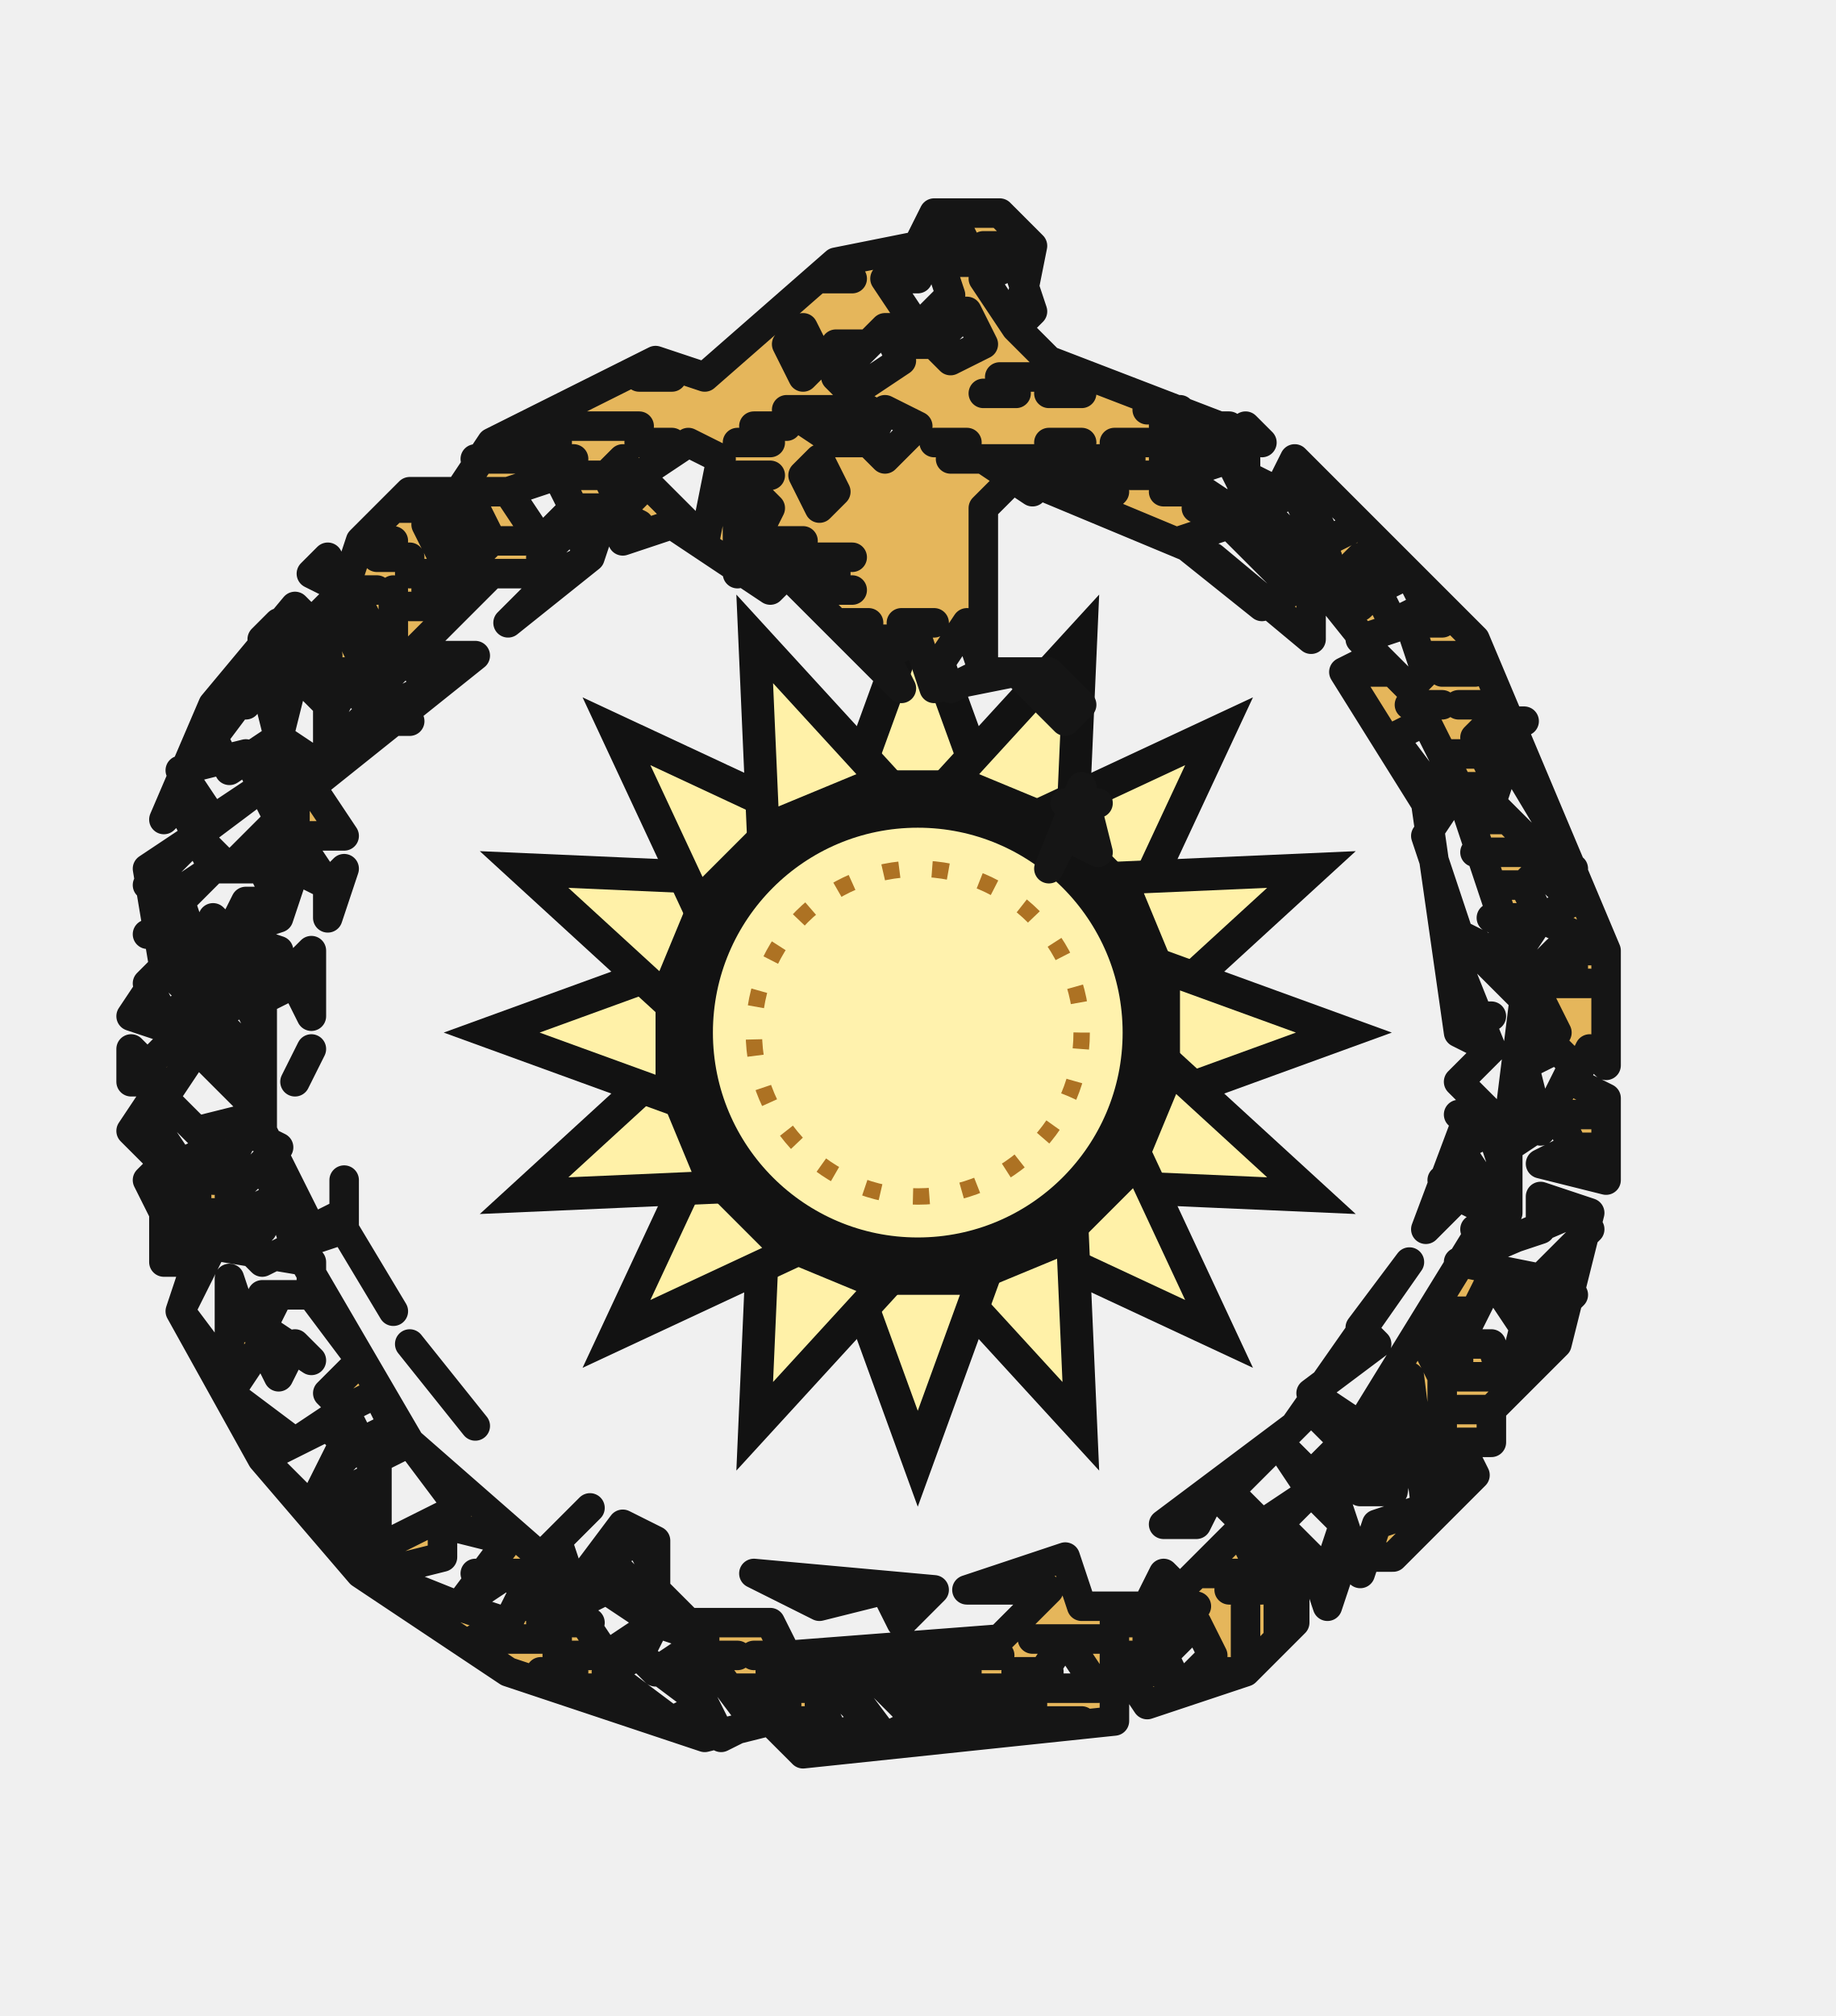
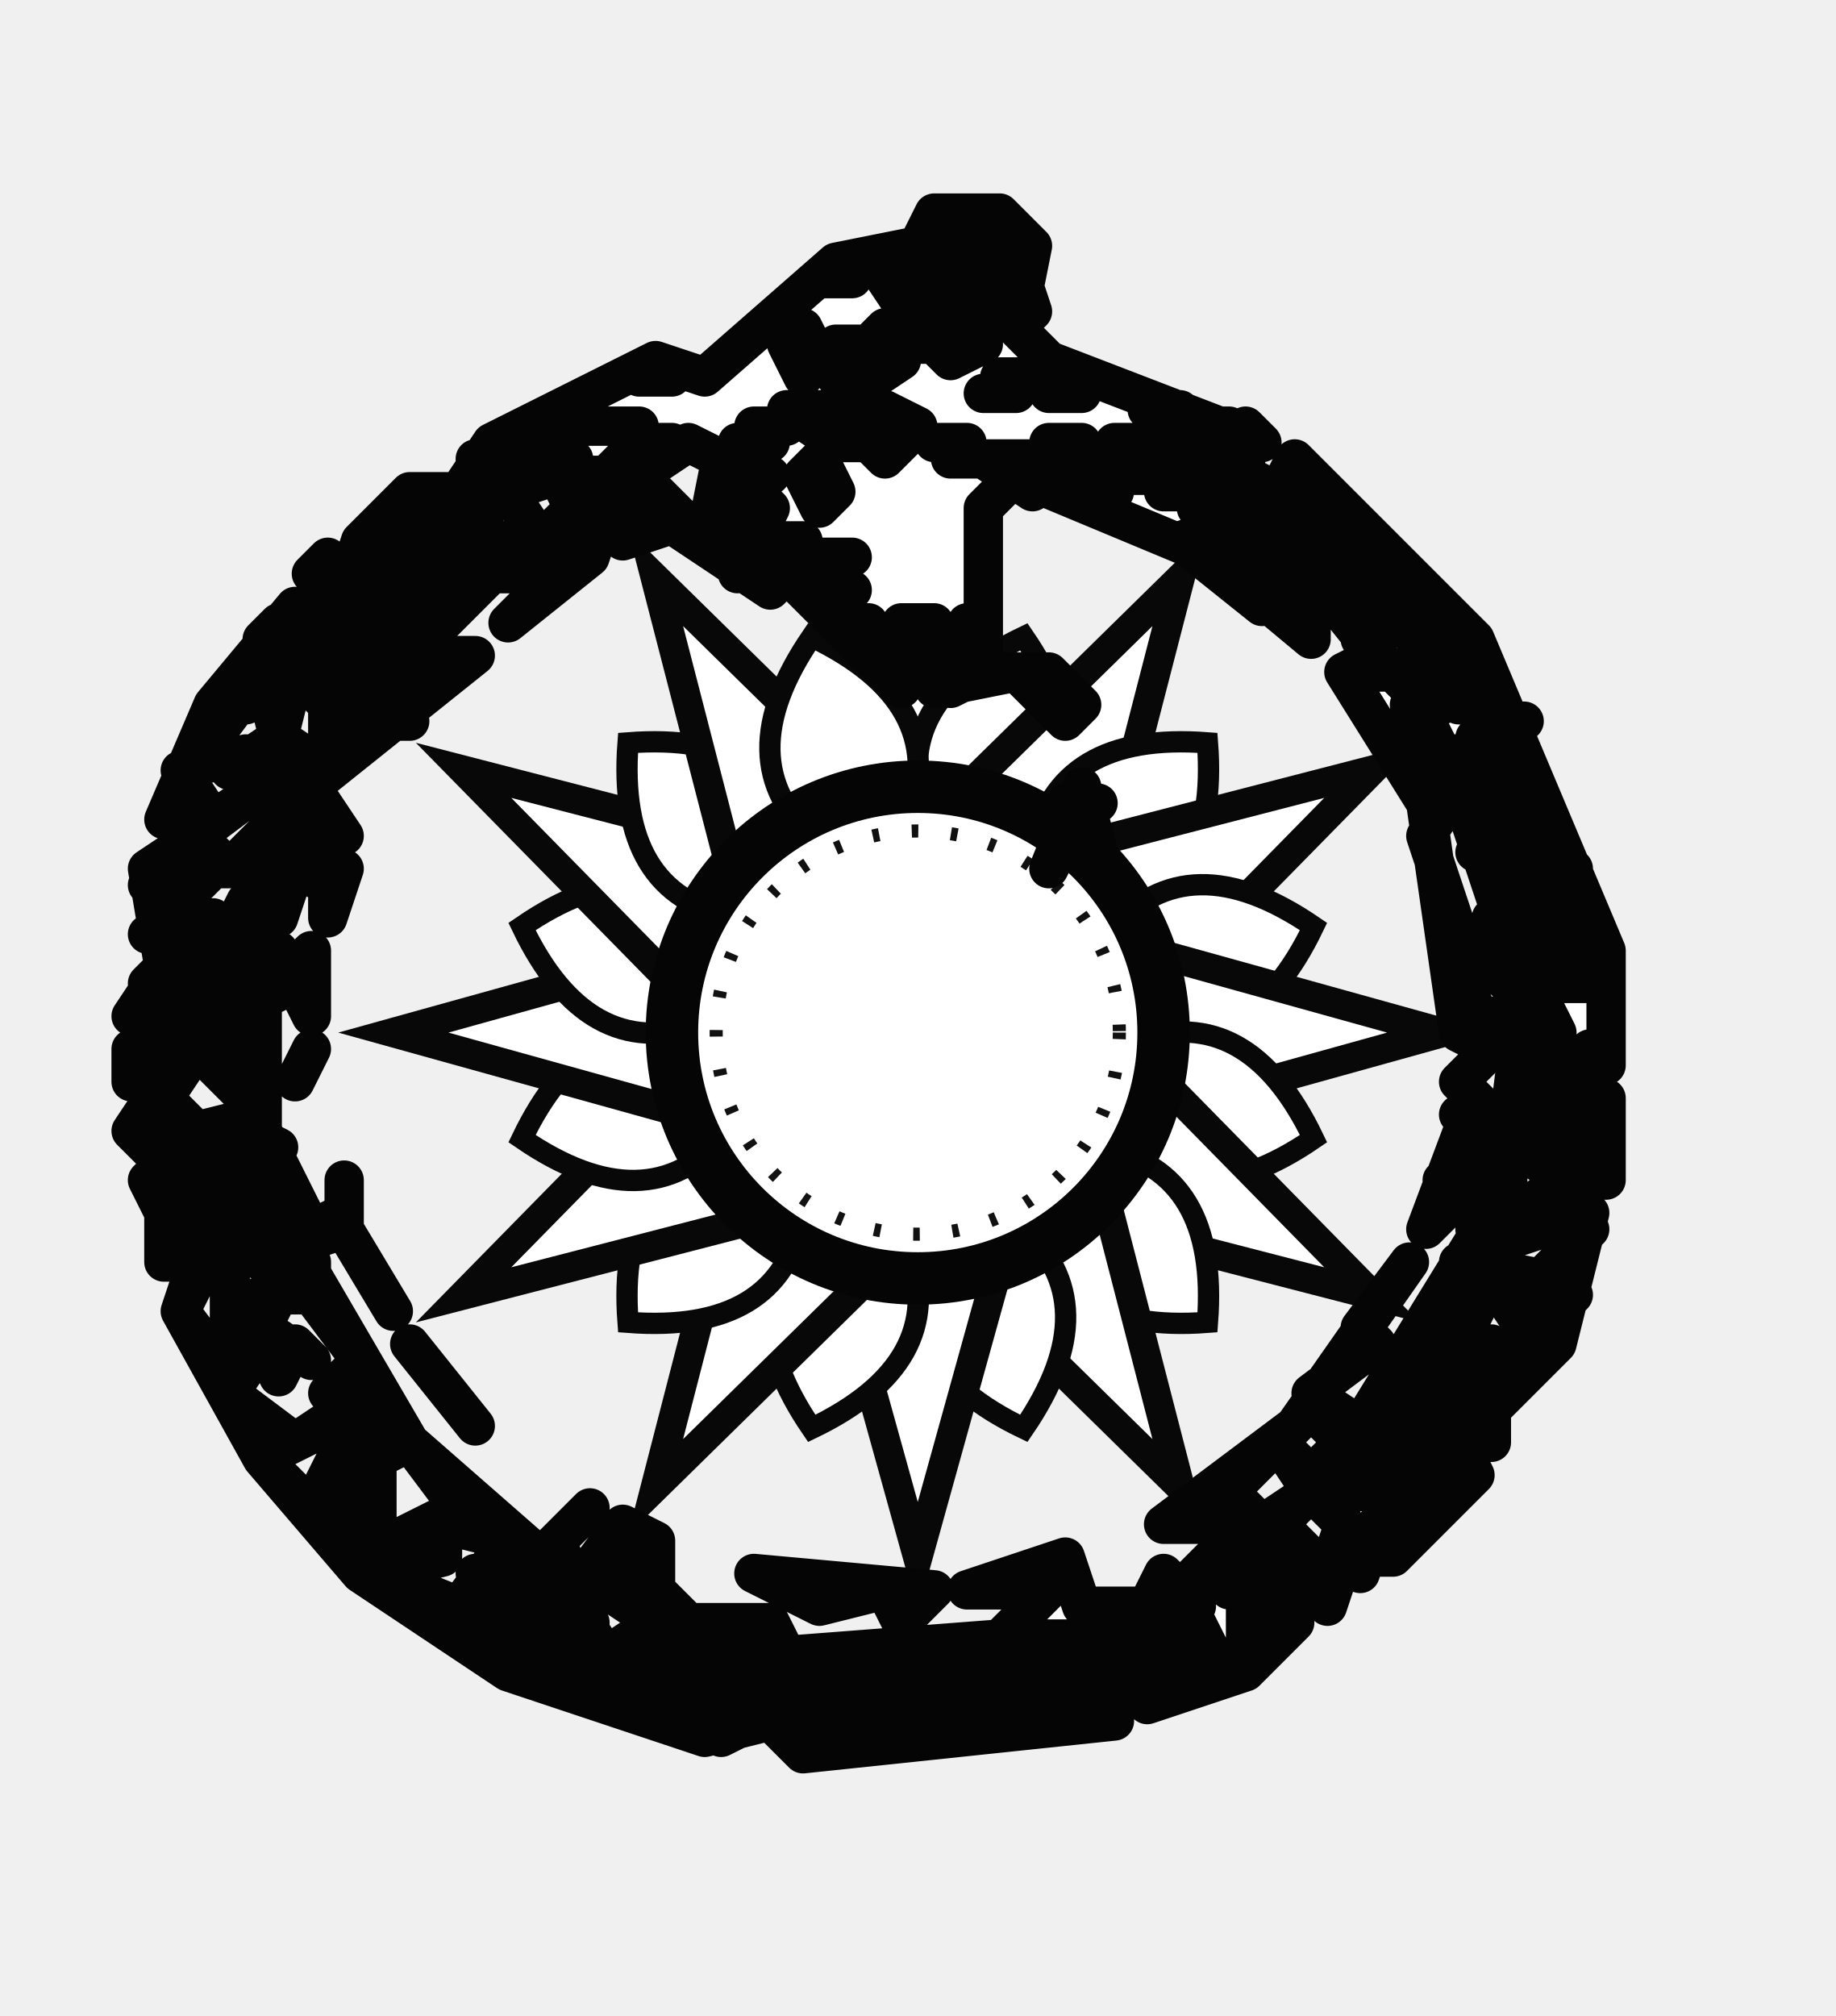
<svg xmlns="http://www.w3.org/2000/svg" viewBox="0 0 112 123">
  <g>
-     <path d="M56 37 L52 48 L60 48 Z" transform="rotate(0 56 63)" fill="#fff1a8" stroke="#121212" stroke-width="2" />
-     <path d="M56 37 L52 48 L60 48 Z" transform="rotate(22.5 56 63)" fill="#fff1a8" stroke="#121212" stroke-width="2" />
-     <path d="M56 37 L52 48 L60 48 Z" transform="rotate(45 56 63)" fill="#fff1a8" stroke="#121212" stroke-width="2" />
-     <path d="M56 37 L52 48 L60 48 Z" transform="rotate(67.5 56 63)" fill="#fff1a8" stroke="#121212" stroke-width="2" />
-     <path d="M56 37 L52 48 L60 48 Z" transform="rotate(90 56 63)" fill="#fff1a8" stroke="#121212" stroke-width="2" />
-     <path d="M56 37 L52 48 L60 48 Z" transform="rotate(112.5 56 63)" fill="#fff1a8" stroke="#121212" stroke-width="2" />
-     <path d="M56 37 L52 48 L60 48 Z" transform="rotate(135 56 63)" fill="#fff1a8" stroke="#121212" stroke-width="2" />
-     <path d="M56 37 L52 48 L60 48 Z" transform="rotate(157.5 56 63)" fill="#fff1a8" stroke="#121212" stroke-width="2" />
-     <path d="M56 37 L52 48 L60 48 Z" transform="rotate(180 56 63)" fill="#fff1a8" stroke="#121212" stroke-width="2" />
-     <path d="M56 37 L52 48 L60 48 Z" transform="rotate(202.5 56 63)" fill="#fff1a8" stroke="#121212" stroke-width="2" />
-     <path d="M56 37 L52 48 L60 48 Z" transform="rotate(225 56 63)" fill="#fff1a8" stroke="#121212" stroke-width="2" />
-     <path d="M56 37 L52 48 L60 48 Z" transform="rotate(247.5 56 63)" fill="#fff1a8" stroke="#121212" stroke-width="2" />
-     <path d="M56 37 L52 48 L60 48 Z" transform="rotate(270 56 63)" fill="#fff1a8" stroke="#121212" stroke-width="2" />
-     <path d="M56 37 L52 48 L60 48 Z" transform="rotate(292.5 56 63)" fill="#fff1a8" stroke="#121212" stroke-width="2" />
-     <path d="M56 37 L52 48 L60 48 Z" transform="rotate(315 56 63)" fill="#fff1a8" stroke="#121212" stroke-width="2" />
-     <path d="M56 37 L52 48 L60 48 Z" transform="rotate(337.5 56 63)" fill="#fff1a8" stroke="#121212" stroke-width="2" />
-     <circle cx="56" cy="63" r="14" fill="#fff2ad" stroke="#121212" stroke-width="3" />
-     <circle cx="56" cy="63" r="10" fill="none" stroke="#ad7223" stroke-width="1" stroke-dasharray="1 2" />
+     <path d="M56 31 L51 49 L61 49 Z" transform="rotate(0 56 63)" fill="#fff" stroke="#080808" stroke-width="1.8" />
+     <path d="M56 38 Q49 44 53 50 Q56 47 59 50 Q63 44 56 38Z" transform="rotate(15 56 63)" fill="#fff" stroke="#080808" stroke-width="1.3" />
+     <path d="M56 31 L51 49 L61 49 Z" transform="rotate(30 56 63)" fill="#fff" stroke="#080808" stroke-width="1.8" />
+     <path d="M56 38 Q49 44 53 50 Q56 47 59 50 Q63 44 56 38Z" transform="rotate(45 56 63)" fill="#fff" stroke="#080808" stroke-width="1.3" />
+     <path d="M56 31 L51 49 L61 49 Z" transform="rotate(60 56 63)" fill="#fff" stroke="#080808" stroke-width="1.8" />
+     <path d="M56 38 Q49 44 53 50 Q56 47 59 50 Q63 44 56 38Z" transform="rotate(75 56 63)" fill="#fff" stroke="#080808" stroke-width="1.3" />
+     <path d="M56 31 L51 49 L61 49 Z" transform="rotate(90 56 63)" fill="#fff" stroke="#080808" stroke-width="1.8" />
+     <path d="M56 38 Q49 44 53 50 Q56 47 59 50 Q63 44 56 38Z" transform="rotate(105 56 63)" fill="#fff" stroke="#080808" stroke-width="1.3" />
+     <path d="M56 31 L51 49 L61 49 Z" transform="rotate(120 56 63)" fill="#fff" stroke="#080808" stroke-width="1.8" />
+     <path d="M56 38 Q49 44 53 50 Q56 47 59 50 Q63 44 56 38Z" transform="rotate(135 56 63)" fill="#fff" stroke="#080808" stroke-width="1.3" />
+     <path d="M56 31 L51 49 L61 49 Z" transform="rotate(150 56 63)" fill="#fff" stroke="#080808" stroke-width="1.8" />
+     <path d="M56 38 Q49 44 53 50 Q56 47 59 50 Q63 44 56 38Z" transform="rotate(165 56 63)" fill="#fff" stroke="#080808" stroke-width="1.3" />
+     <path d="M56 31 L51 49 L61 49 Z" transform="rotate(180 56 63)" fill="#fff" stroke="#080808" stroke-width="1.8" />
+     <path d="M56 38 Q49 44 53 50 Q56 47 59 50 Q63 44 56 38Z" transform="rotate(195 56 63)" fill="#fff" stroke="#080808" stroke-width="1.3" />
+     <path d="M56 31 L51 49 L61 49 Z" transform="rotate(210 56 63)" fill="#fff" stroke="#080808" stroke-width="1.8" />
+     <path d="M56 38 Q49 44 53 50 Q56 47 59 50 Q63 44 56 38Z" transform="rotate(225 56 63)" fill="#fff" stroke="#080808" stroke-width="1.3" />
+     <path d="M56 31 L51 49 L61 49 Z" transform="rotate(240 56 63)" fill="#fff" stroke="#080808" stroke-width="1.8" />
+     <path d="M56 38 Q49 44 53 50 Q56 47 59 50 Q63 44 56 38Z" transform="rotate(255 56 63)" fill="#fff" stroke="#080808" stroke-width="1.3" />
+     <path d="M56 31 L51 49 L61 49 Z" transform="rotate(270 56 63)" fill="#fff" stroke="#080808" stroke-width="1.8" />
+     <path d="M56 38 Q49 44 53 50 Q56 47 59 50 Q63 44 56 38Z" transform="rotate(285 56 63)" fill="#fff" stroke="#080808" stroke-width="1.3" />
+     <path d="M56 31 L51 49 L61 49 Z" transform="rotate(300 56 63)" fill="#fff" stroke="#080808" stroke-width="1.8" />
+     <path d="M56 38 Q49 44 53 50 Q56 47 59 50 Q63 44 56 38Z" transform="rotate(315 56 63)" fill="#fff" stroke="#080808" stroke-width="1.3" />
+     <path d="M56 31 L51 49 L61 49 Z" transform="rotate(330 56 63)" fill="#fff" stroke="#080808" stroke-width="1.8" />
+     <path d="M56 38 Q49 44 53 50 Q56 47 59 50 Q63 44 56 38Z" transform="rotate(345 56 63)" fill="#fff" stroke="#080808" stroke-width="1.3" />
+     <circle cx="56" cy="63" r="15" fill="#fff" stroke="#050505" stroke-width="3.2" />
+     <circle cx="56" cy="63" r="12.3" fill="none" stroke="#111" stroke-width=".8" stroke-dasharray=".4 2" />
  </g>
-   <path fill="#e5b65b" stroke="#151515" stroke-width="1.8" stroke-linejoin="round" fill-rule="evenodd" d="M55,106 57,106ZM52,106 54,106ZM49,106 51,106ZM64,105 66,105ZM62,105 64,105ZM60,105 62,105ZM58,105 60,105ZM56,105 58,105ZM48,105 50,105ZM61,104 63,104ZM59,104 61,104ZM57,104 59,104ZM50,104 51,103 53,105 51,106ZM46,104 48,104ZM60,103 62,103ZM58,103 60,103ZM55,103 57,103ZM48,103 50,103ZM45,103 47,103ZM35,103 38,103ZM73,102 75,102ZM69,102 71,102ZM62,102 64,102ZM56,102 59,102ZM53,102 56,102ZM51,102 52,101 56,105 54,106ZM49,102 51,102ZM47,102 49,102ZM42,102 43,101 46,105 44,106ZM37,102 39,101 43,104 41,105ZM33,102 35,102ZM68,101 70,101ZM63,103 65,100 67,103ZM58,101 61,101ZM46,101 48,101ZM43,101 45,101ZM34,101 36,101ZM73,99 74,101 72,103 71,101ZM70,100 72,100ZM65,100 68,100ZM63,100 65,100ZM39,101 40,99 43,100 40,102ZM31,100 34,100ZM29,100 31,100ZM76,98 76,102ZM68,99 71,99ZM33,99 36,99ZM71,98 73,98ZM35,98 37,97 40,99 37,101ZM32,98 34,98ZM75,97 77,97ZM33,97 35,97ZM28,98 31,96 32,97 31,99ZM78,95 78,100ZM73,96 76,96ZM46,96 50,98 54,97 55,99 57,97ZM36,96 38,96ZM31,96 33,96ZM29,96 31,96ZM37,95 39,94 40,96 39,97ZM76,94 77,93 78,95 77,96ZM23,96 27,95 27,93 31,94 28,98ZM80,91 82,93 81,96 78,93ZM19,92 21,92ZM83,90 85,90ZM87,89 88,88 89,90 88,91ZM78,88 80,91 77,93 75,91ZM25,88 28,92 22,95 21,92 22,91 23,93 23,89ZM22,88 23,90 21,91 20,90ZM20,87 21,88 19,92 16,89ZM83,87 84,86 85,88 84,89ZM80,86 82,88 80,90 78,88ZM89,86 91,86ZM21,86 23,85 24,87 22,88ZM88,84 88,88ZM86,84 87,92 84,93 83,96 81,90 82,89 83,91 85,91ZM89,84 91,84ZM87,82 88,81 89,83 88,84ZM25,82 29,87ZM93,81 94,80 95,82 94,83ZM88,80 90,80ZM17,79 19,79 22,83 20,85 21,86 18,88 14,85 16,82 17,84 18,82 19,83 16,81ZM92,79 94,79ZM91,78 93,81 92,85 91,82 89,82ZM94,78 95,77 96,79 95,80ZM11,80 13,76 19,77 19,79 16,79 15,81 14,78 14,84ZM11,76 13,76ZM97,75 94,78 89,77 96,74ZM13,75 16,75ZM10,75 12,75ZM94,74 96,74ZM17,73 18,76 16,77 15,76ZM12,74 14,74ZM88,72 90,72ZM16,71 17,73 15,74 14,73ZM13,72 15,72ZM9,72 10,71 12,73 10,74ZM12,71 14,71ZM96,70 98,70ZM89,70 91,69 92,72 91,73ZM14,71 15,69 17,70 15,72ZM95,68 98,68ZM89,68 91,68ZM9,68 10,67 13,70 11,71ZM95,64 96,65 94,69 93,65ZM13,65 16,65ZM10,67 12,64 16,68 12,69ZM19,64 18,66ZM10,64 12,64ZM93,62 94,61 95,63 94,64ZM89,62 91,62ZM13,62 15,61 16,63 15,64ZM11,62 12,61 14,64 13,65ZM12,61 14,61ZM95,60 97,60ZM9,60 10,59 12,61 10,62ZM94,59 96,59ZM90,58 93,61 92,69 89,66 91,64 89,59ZM14,59 15,58 16,60 15,61ZM13,58 15,58ZM10,58 11,57 13,60 12,61ZM92,59 94,56 98,58 95,58 93,60ZM9,57 11,57ZM91,56 94,56ZM93,54 94,53 96,55 94,56ZM91,54 93,54ZM16,53 17,55 15,55 14,57 13,56 14,57 12,58 11,55 13,53ZM94,53 96,53ZM90,52 93,52ZM12,51 13,53 10,55 9,54ZM16,51 17,50 18,52 17,53ZM90,50 92,50ZM89,48 92,57 91,58 89,57 87,51ZM65,49 67,49ZM16,48 17,50 14,53 12,51ZM89,48 91,48ZM66,48 64,53 65,51 67,52ZM92,46 95,51 94,52 91,49ZM18,46 18,50 16,48ZM11,47 15,46 16,48 13,50ZM88,46 90,46ZM16,46 18,46ZM90,45 91,44 92,46 91,47ZM85,45 87,44 89,48 88,49ZM91,44 93,44ZM22,44 25,44ZM89,43 91,43ZM86,43 88,43ZM64,43 66,43ZM20,44 21,42 23,43 21,45ZM13,43 15,43ZM63,42 65,42ZM18,41 20,43 20,47 17,45ZM16,41 17,45 14,47 13,45ZM88,41 90,41ZM83,41 85,41ZM25,40 26,42 24,43 23,42ZM21,41 24,41ZM19,41 21,41ZM87,40 89,40ZM83,39 86,38 87,41 86,42ZM59,38 60,41 58,42 57,41ZM52,39 55,39ZM18,39 19,38 20,40 19,41ZM16,39 17,38 18,40 17,41ZM86,38 88,38ZM55,38 57,38ZM51,38 53,38ZM21,38 22,37 23,39 22,40ZM19,38 21,38ZM17,38 19,38ZM25,37 27,37ZM24,36 24,40ZM84,36 86,35 87,37 85,38ZM50,36 52,36ZM26,36 28,36ZM21,36 23,36ZM82,35 83,34 84,36 83,37ZM80,35 82,35ZM49,35 51,35ZM28,35 30,35ZM25,35 27,35ZM83,34 85,34ZM78,34 81,34ZM50,34 52,34ZM48,34 50,34ZM46,34 47,33 48,35 47,36ZM23,34 25,34ZM77,33 79,33ZM72,33 75,32 79,36 77,37ZM47,33 49,33ZM35,32 36,34 34,35 33,34ZM30,33 32,33ZM22,33 24,33ZM75,32 77,32ZM28,32 29,31 30,33 29,34ZM26,32 27,31 28,33 27,34ZM80,31 81,30 83,32 81,33ZM77,31 79,30 80,32 79,33ZM73,31 75,31ZM35,31 37,31ZM24,31 26,31ZM71,30 73,30ZM62,29 74,34 80,39 80,35 84,40 82,41 87,49 89,63 91,64 89,66 90,67 87,75 89,73 91,74 83,87 80,85 84,82 83,81 86,77 79,87 71,93 73,93 74,91 76,93 72,97 71,96 70,98 66,98 65,95 59,97 64,97 61,100 48,101 47,99 42,99 40,97 40,94 38,93 35,97 34,94 36,92 33,95 25,88 18,76 21,75 24,80 21,75 21,72 21,74 19,75 16,69 16,61 18,60 19,62 19,58 17,60 17,58 14,57 17,56 18,53 20,54 20,56 21,53 20,54 18,51 21,51 19,48 29,40 25,40 30,35 34,35 31,38 36,34 37,31 39,32 38,33 41,32 47,36 48,35 55,42 54,40 56,39 57,42 62,41 65,44 66,43 64,41 60,41 60,31ZM45,29 47,31 45,35ZM31,30 34,29 35,31 33,33ZM28,30 31,30ZM26,30 28,30ZM72,29 75,28 76,30 75,31ZM69,29 71,29ZM66,29 67,28 68,30 67,31ZM64,29 66,29ZM49,29 50,28 51,30 50,31ZM45,29 47,29ZM37,29 38,28 39,30 38,31ZM35,29 37,29ZM71,28 73,28ZM67,28 69,28ZM60,28 65,28 63,30ZM58,28 60,28ZM42,27 44,28 43,33 39,29ZM33,28 35,28ZM31,28 33,28ZM29,28 31,28ZM70,27 72,27ZM68,27 70,27ZM64,27 66,27ZM57,27 59,27ZM51,27 53,27ZM45,27 47,27ZM39,27 41,27ZM32,27 34,27ZM71,26 75,26 73,28ZM53,27 54,25 56,26 54,28ZM46,26 48,26ZM37,26 39,26ZM35,26 37,26ZM33,26 35,26ZM70,25 72,25ZM48,25 53,25 51,27ZM64,24 66,24ZM60,24 62,24ZM61,23 64,23ZM39,23 41,23ZM50,22 52,22ZM55,21 57,21ZM54,20 55,22 52,24 51,23ZM51,21 53,21ZM48,21 49,20 50,22 49,23ZM59,19 60,21 58,22 57,21ZM56,20 58,20ZM54,20 56,20ZM57,19 59,19ZM60,17 62,16 63,19 62,20ZM50,17 52,17ZM58,16 60,16ZM57,15 58,18 56,20 54,17 56,17 55,16ZM60,15 62,15ZM57,14 58,13 59,15 58,16ZM61,13 57,13 56,15 51,16 43,23 40,22 30,27 28,30 25,30 22,33 21,36 20,34 19,35 21,36 19,38 18,37 13,43 10,50 11,49 12,51 9,53 10,59 8,62 11,63 9,65 8,64 8,66 10,66 8,69 10,71 10,77 12,77 11,80 16,89 22,96 31,102 43,106 47,105 49,107 68,105 68,101 70,104 76,102 79,99 79,96 80,95 81,98 82,95 85,95 90,90 89,88 91,88 91,86 95,82 97,74 94,73 94,75 91,76 90,75 92,74 92,70 95,68 96,70 94,71 98,72 98,67 96,66 97,64 98,65 98,58 90,39 79,28 78,30 76,29 76,26 77,27 64,22 62,20 63,15Z" />
+   <path fill="#fff" stroke="#050505" stroke-width="2.4" stroke-linejoin="round" fill-rule="evenodd" d="M55,106 57,106ZM52,106 54,106ZM49,106 51,106ZM64,105 66,105ZM62,105 64,105ZM60,105 62,105ZM58,105 60,105ZM56,105 58,105ZM48,105 50,105ZM61,104 63,104ZM59,104 61,104ZM57,104 59,104ZM50,104 51,103 53,105 51,106ZM46,104 48,104ZM60,103 62,103ZM58,103 60,103ZM55,103 57,103ZM48,103 50,103ZM45,103 47,103ZM35,103 38,103ZM73,102 75,102ZM69,102 71,102ZM62,102 64,102ZM56,102 59,102ZM53,102 56,102ZM51,102 52,101 56,105 54,106ZM49,102 51,102ZM47,102 49,102ZM42,102 43,101 46,105 44,106ZM37,102 39,101 43,104 41,105ZM33,102 35,102ZM68,101 70,101ZM63,103 65,100 67,103ZM58,101 61,101ZM46,101 48,101ZM43,101 45,101ZM34,101 36,101ZM73,99 74,101 72,103 71,101ZM70,100 72,100ZM65,100 68,100ZM63,100 65,100ZM39,101 40,99 43,100 40,102ZM31,100 34,100ZM29,100 31,100ZM76,98 76,102ZM68,99 71,99ZM33,99 36,99ZM71,98 73,98ZM35,98 37,97 40,99 37,101ZM32,98 34,98ZM75,97 77,97ZM33,97 35,97ZM28,98 31,96 32,97 31,99ZM78,95 78,100ZM73,96 76,96ZM46,96 50,98 54,97 55,99 57,97ZM36,96 38,96ZM31,96 33,96ZM29,96 31,96ZM37,95 39,94 40,96 39,97ZM76,94 77,93 78,95 77,96ZM23,96 27,95 27,93 31,94 28,98ZM80,91 82,93 81,96 78,93ZM19,92 21,92ZM83,90 85,90ZM87,89 88,88 89,90 88,91ZM78,88 80,91 77,93 75,91ZM25,88 28,92 22,95 21,92 22,91 23,93 23,89ZM22,88 23,90 21,91 20,90ZM20,87 21,88 19,92 16,89ZM83,87 84,86 85,88 84,89ZM80,86 82,88 80,90 78,88ZM89,86 91,86ZM21,86 23,85 24,87 22,88ZM88,84 88,88ZM86,84 87,92 84,93 83,96 81,90 82,89 83,91 85,91ZM89,84 91,84ZM87,82 88,81 89,83 88,84ZM25,82 29,87ZM93,81 94,80 95,82 94,83ZM88,80 90,80ZM17,79 19,79 22,83 20,85 21,86 18,88 14,85 16,82 17,84 18,82 19,83 16,81ZM92,79 94,79ZM91,78 93,81 92,85 91,82 89,82ZM94,78 95,77 96,79 95,80ZM11,80 13,76 19,77 19,79 16,79 15,81 14,78 14,84ZM11,76 13,76ZM97,75 94,78 89,77 96,74ZM13,75 16,75ZM10,75 12,75ZM94,74 96,74ZM17,73 18,76 16,77 15,76ZM12,74 14,74ZM88,72 90,72ZM16,71 17,73 15,74 14,73ZM13,72 15,72ZM9,72 10,71 12,73 10,74ZM12,71 14,71ZM96,70 98,70ZM89,70 91,69 92,72 91,73ZM14,71 15,69 17,70 15,72ZM95,68 98,68ZM89,68 91,68ZM9,68 10,67 13,70 11,71ZM95,64 96,65 94,69 93,65ZM13,65 16,65ZM10,67 12,64 16,68 12,69ZM19,64 18,66ZM10,64 12,64ZM93,62 94,61 95,63 94,64ZM89,62 91,62ZM13,62 15,61 16,63 15,64ZM11,62 12,61 14,64 13,65ZM12,61 14,61ZM95,60 97,60ZM9,60 10,59 12,61 10,62ZM94,59 96,59ZM90,58 93,61 92,69 89,66 91,64 89,59ZM14,59 15,58 16,60 15,61ZM13,58 15,58ZM10,58 11,57 13,60 12,61ZM92,59 94,56 98,58 95,58 93,60ZM9,57 11,57ZM91,56 94,56ZM93,54 94,53 96,55 94,56ZM91,54 93,54ZM16,53 17,55 15,55 14,57 13,56 14,57 12,58 11,55 13,53ZM94,53 96,53ZM90,52 93,52ZM12,51 13,53 10,55 9,54ZM16,51 17,50 18,52 17,53ZM90,50 92,50ZM89,48 92,57 91,58 89,57 87,51ZM65,49 67,49ZM16,48 17,50 14,53 12,51ZM89,48 91,48ZM66,48 64,53 65,51 67,52ZM92,46 95,51 94,52 91,49ZM18,46 18,50 16,48ZM11,47 15,46 16,48 13,50ZM88,46 90,46ZM16,46 18,46ZM90,45 91,44 92,46 91,47ZM85,45 87,44 89,48 88,49ZM91,44 93,44ZM22,44 25,44ZM89,43 91,43ZM86,43 88,43ZM64,43 66,43ZM20,44 21,42 23,43 21,45ZM13,43 15,43ZM63,42 65,42ZM18,41 20,43 20,47 17,45ZM16,41 17,45 14,47 13,45ZM88,41 90,41ZM83,41 85,41ZM25,40 26,42 24,43 23,42ZM21,41 24,41ZM19,41 21,41ZM87,40 89,40ZM83,39 86,38 87,41 86,42ZM59,38 60,41 58,42 57,41ZM52,39 55,39ZM18,39 19,38 20,40 19,41ZM16,39 17,38 18,40 17,41ZM86,38 88,38ZM55,38 57,38ZM51,38 53,38ZM21,38 22,37 23,39 22,40ZM19,38 21,38ZM17,38 19,38ZM25,37 27,37ZM24,36 24,40ZM84,36 86,35 87,37 85,38ZM50,36 52,36ZM26,36 28,36ZM21,36 23,36ZM82,35 83,34 84,36 83,37ZM80,35 82,35ZM49,35 51,35ZM28,35 30,35ZM25,35 27,35ZM83,34 85,34ZM78,34 81,34ZM50,34 52,34ZM48,34 50,34ZM46,34 47,33 48,35 47,36ZM23,34 25,34ZM77,33 79,33ZM72,33 75,32 79,36 77,37ZM47,33 49,33ZM35,32 36,34 34,35 33,34ZM30,33 32,33ZM22,33 24,33ZM75,32 77,32ZM28,32 29,31 30,33 29,34ZM26,32 27,31 28,33 27,34ZM80,31 81,30 83,32 81,33ZM77,31 79,30 80,32 79,33ZM73,31 75,31ZM35,31 37,31ZM24,31 26,31ZM71,30 73,30ZM62,29 74,34 80,39 80,35 84,40 82,41 87,49 89,63 91,64 89,66 90,67 87,75 89,73 91,74 83,87 80,85 84,82 83,81 86,77 79,87 71,93 73,93 74,91 76,93 72,97 71,96 70,98 66,98 65,95 59,97 64,97 61,100 48,101 47,99 42,99 40,97 40,94 38,93 35,97 34,94 36,92 33,95 25,88 18,76 21,75 24,80 21,75 21,72 21,74 19,75 16,69 16,61 18,60 19,62 19,58 17,60 17,58 14,57 17,56 18,53 20,54 20,56 21,53 20,54 18,51 21,51 19,48 29,40 25,40 30,35 34,35 31,38 36,34 37,31 39,32 38,33 41,32 47,36 48,35 55,42 54,40 56,39 57,42 62,41 65,44 66,43 64,41 60,41 60,31ZM45,29 47,31 45,35ZM31,30 34,29 35,31 33,33ZM28,30 31,30ZM26,30 28,30ZM72,29 75,28 76,30 75,31ZM69,29 71,29ZM66,29 67,28 68,30 67,31ZM64,29 66,29ZM49,29 50,28 51,30 50,31ZM45,29 47,29ZM37,29 38,28 39,30 38,31ZM35,29 37,29ZM71,28 73,28ZM67,28 69,28ZM60,28 65,28 63,30ZM58,28 60,28ZM42,27 44,28 43,33 39,29ZM33,28 35,28ZM31,28 33,28ZM29,28 31,28ZM70,27 72,27ZM68,27 70,27ZM64,27 66,27ZM57,27 59,27ZM51,27 53,27ZM45,27 47,27ZM39,27 41,27ZM32,27 34,27ZM71,26 75,26 73,28ZM53,27 54,25 56,26 54,28ZM46,26 48,26ZM37,26 39,26ZM35,26 37,26ZM33,26 35,26ZM70,25 72,25ZM48,25 53,25 51,27ZM64,24 66,24ZM60,24 62,24ZM61,23 64,23ZM39,23 41,23ZM50,22 52,22ZM55,21 57,21ZM54,20 55,22 52,24 51,23ZM51,21 53,21ZM48,21 49,20 50,22 49,23ZM59,19 60,21 58,22 57,21ZM56,20 58,20ZM54,20 56,20ZM57,19 59,19ZM60,17 62,16 63,19 62,20ZM50,17 52,17ZM58,16 60,16ZM57,15 58,18 56,20 54,17 56,17 55,16ZM60,15 62,15ZM57,14 58,13 59,15 58,16ZM61,13 57,13 56,15 51,16 43,23 40,22 30,27 28,30 25,30 22,33 21,36 20,34 19,35 21,36 19,38 18,37 13,43 10,50 11,49 12,51 9,53 10,59 8,62 11,63 9,65 8,64 8,66 10,66 8,69 10,71 10,77 12,77 11,80 16,89 22,96 31,102 43,106 47,105 49,107 68,105 68,101 70,104 76,102 79,99 79,96 80,95 81,98 82,95 85,95 90,90 89,88 91,88 91,86 95,82 97,74 94,73 94,75 91,76 90,75 92,74 92,70 95,68 96,70 94,71 98,72 98,67 96,66 97,64 98,65 98,58 90,39 79,28 78,30 76,29 76,26 77,27 64,22 62,20 63,15Z" />
</svg>
